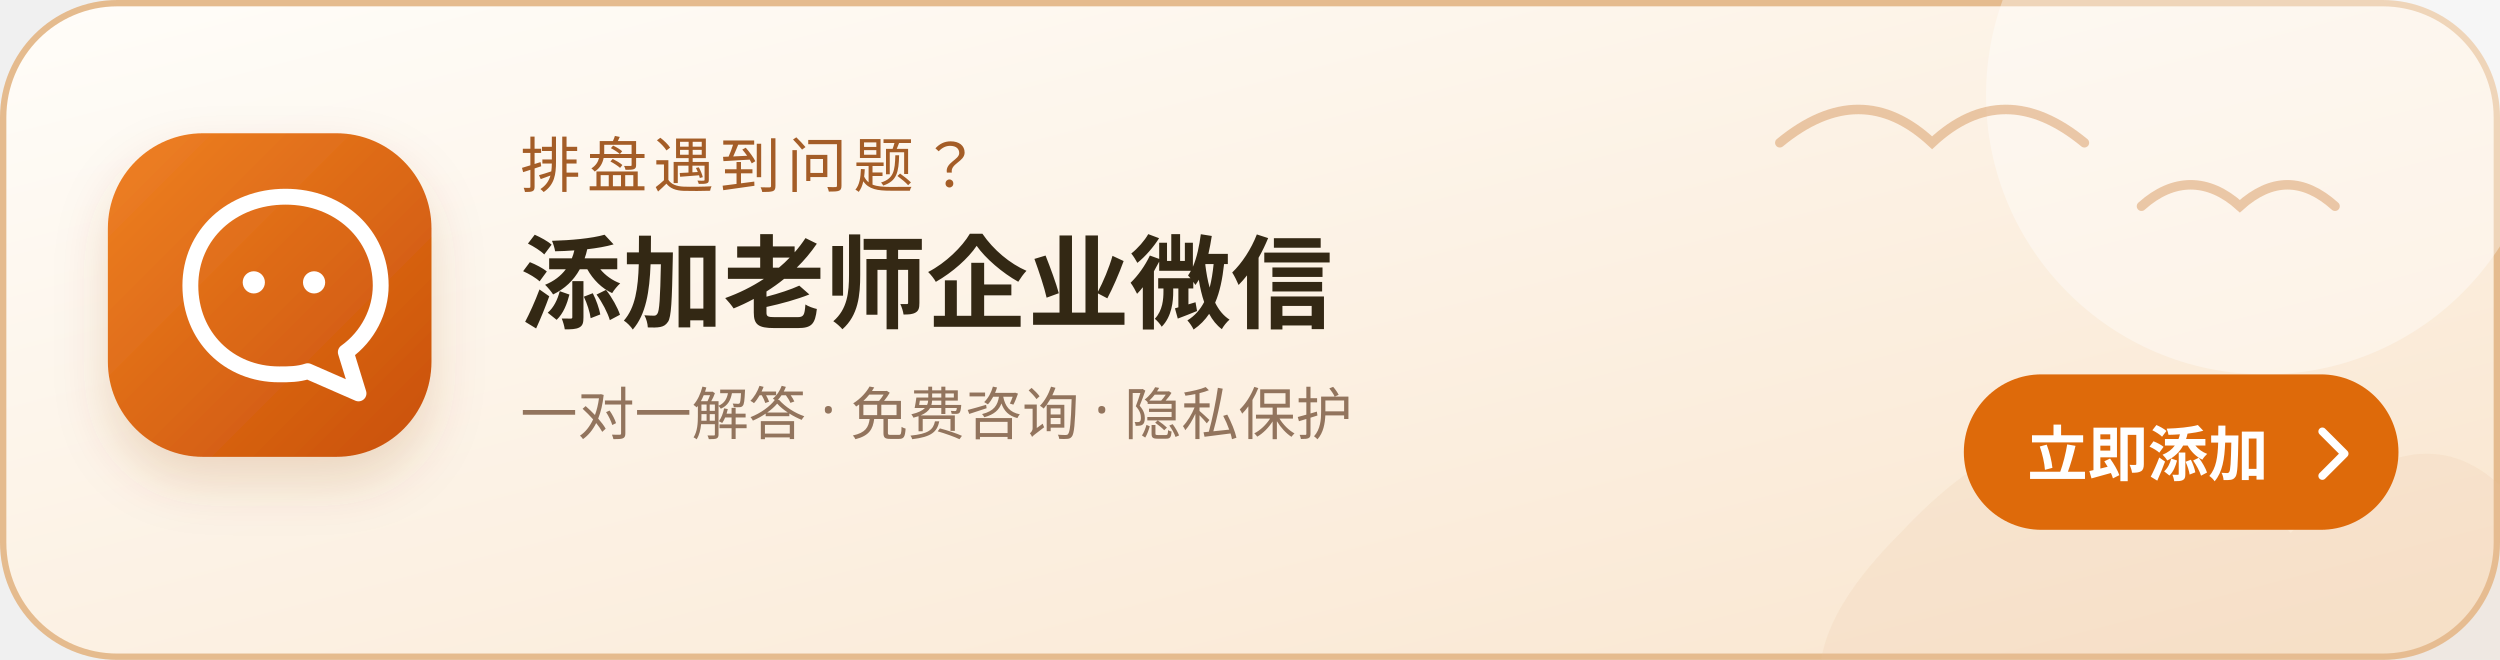
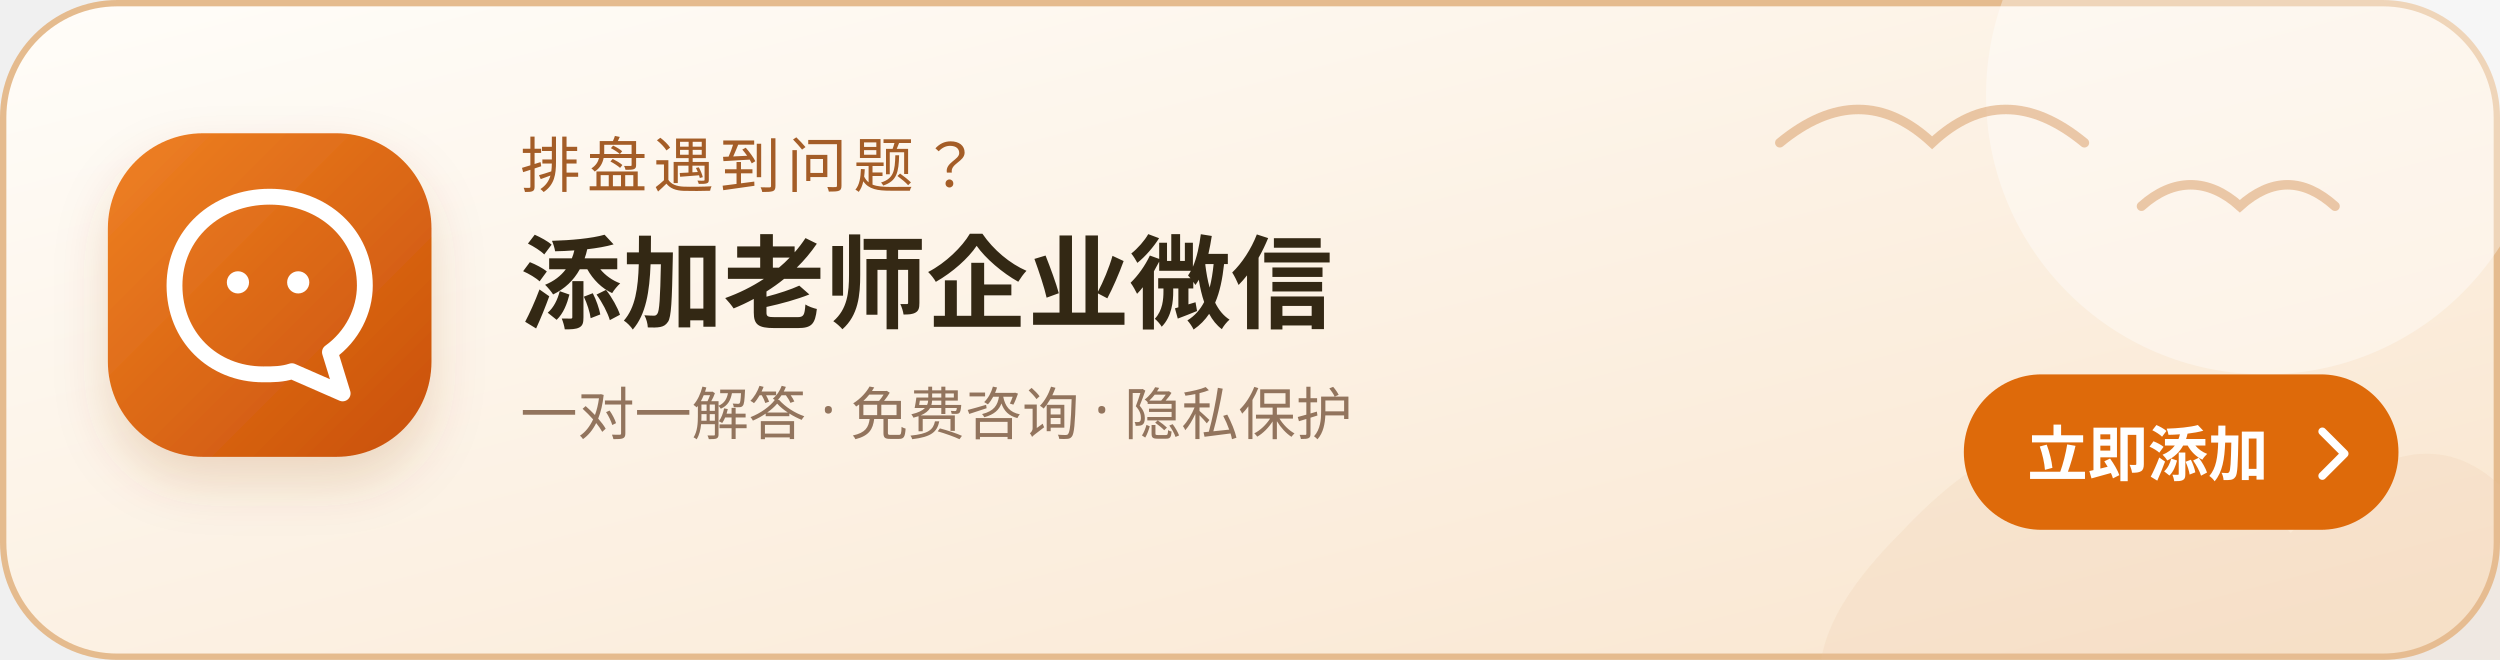
<svg xmlns="http://www.w3.org/2000/svg" width="788" height="208" viewBox="0 0 788 208" role="img" aria-labelledby="title desc">
  <defs>
    <linearGradient id="paper" x1="0" y1="0" x2="1" y2="1">
      <stop offset="0" stop-color="#fffdf9" />
      <stop offset="1" stop-color="#f9e5ce" />
    </linearGradient>
    <linearGradient id="seal" x1="0" y1="0" x2="1" y2="1">
      <stop offset="0" stop-color="#ef8124" />
      <stop offset="1" stop-color="#c95008" />
    </linearGradient>
    <filter id="shadow" x="-30%" y="-30%" width="160%" height="160%">
      <feDropShadow dx="0" dy="8" stdDeviation="8" flood-color="#9a4b15" flood-opacity=".17" />
    </filter>
  </defs>
  <rect x="1" y="1" width="786" height="206" rx="36" fill="url(#paper)" stroke="#e5bb8e" stroke-width="2" />
  <circle cx="714" cy="30" r="88" fill="#fff" opacity=".38" />
  <path d="M599 168c42-45 83-45 123 0 27-29 49-31 66-15v55H574c2-12 10-25 25-40Z" fill="#e7c49f" opacity=".18" />
  <path d="M561 45c17-14 33-14 48 0 15-14 31-14 48 0M675 65c10-9 21-9 31 0 10-9 20-9 30 0" fill="none" stroke="#d69459" stroke-linecap="round" stroke-width="3" opacity=".48" />
  <g filter="url(#shadow)">
    <rect x="34" y="42" width="102" height="102" rx="30" fill="url(#seal)" />
-     <g transform="translate(0 7)">
+     <g transform="translate(-5 7)">
      <path d="M60 83c0-16 13-28 30-28s30 12 30 28c0 8-4 16-11 21l4 13-16-7c-3 1-6 1-9 1-16 0-28-12-28-28Z" fill="none" stroke="#fff" stroke-linecap="round" stroke-linejoin="round" stroke-width="5" />
      <circle cx="80" cy="82" r="3.5" fill="#fff" />
      <circle cx="99" cy="82" r="3.5" fill="#fff" />
    </g>
  </g>
  <text x="164" y="59" fill="#a45d27" font-family="PingFang SC, Microsoft YaHei, sans-serif" font-size="19" letter-spacing="2">排盘遇到问题？</text>
  <text x="164" y="101" fill="#332814" font-family="STSong, Songti SC, SimSun, serif" font-size="32" font-weight="700">添加老师企业微信</text>
  <text x="164" y="137" fill="#92745d" font-family="PingFang SC, Microsoft YaHei, sans-serif" font-size="18">一对一解答 · 免费咨询 · 隐私保护</text>
  <g transform="translate(619 118)">
    <rect width="137" height="49" rx="24.5" fill="#de6a0a" />
    <text x="20" y="32" fill="#fff" font-family="PingFang SC, Microsoft YaHei, sans-serif" font-size="19" font-weight="700">立即添加</text>
    <path d="m113 18 7 7-7 7" fill="none" stroke="#fff" stroke-linecap="round" stroke-linejoin="round" stroke-width="2.5" />
  </g>
</svg>
